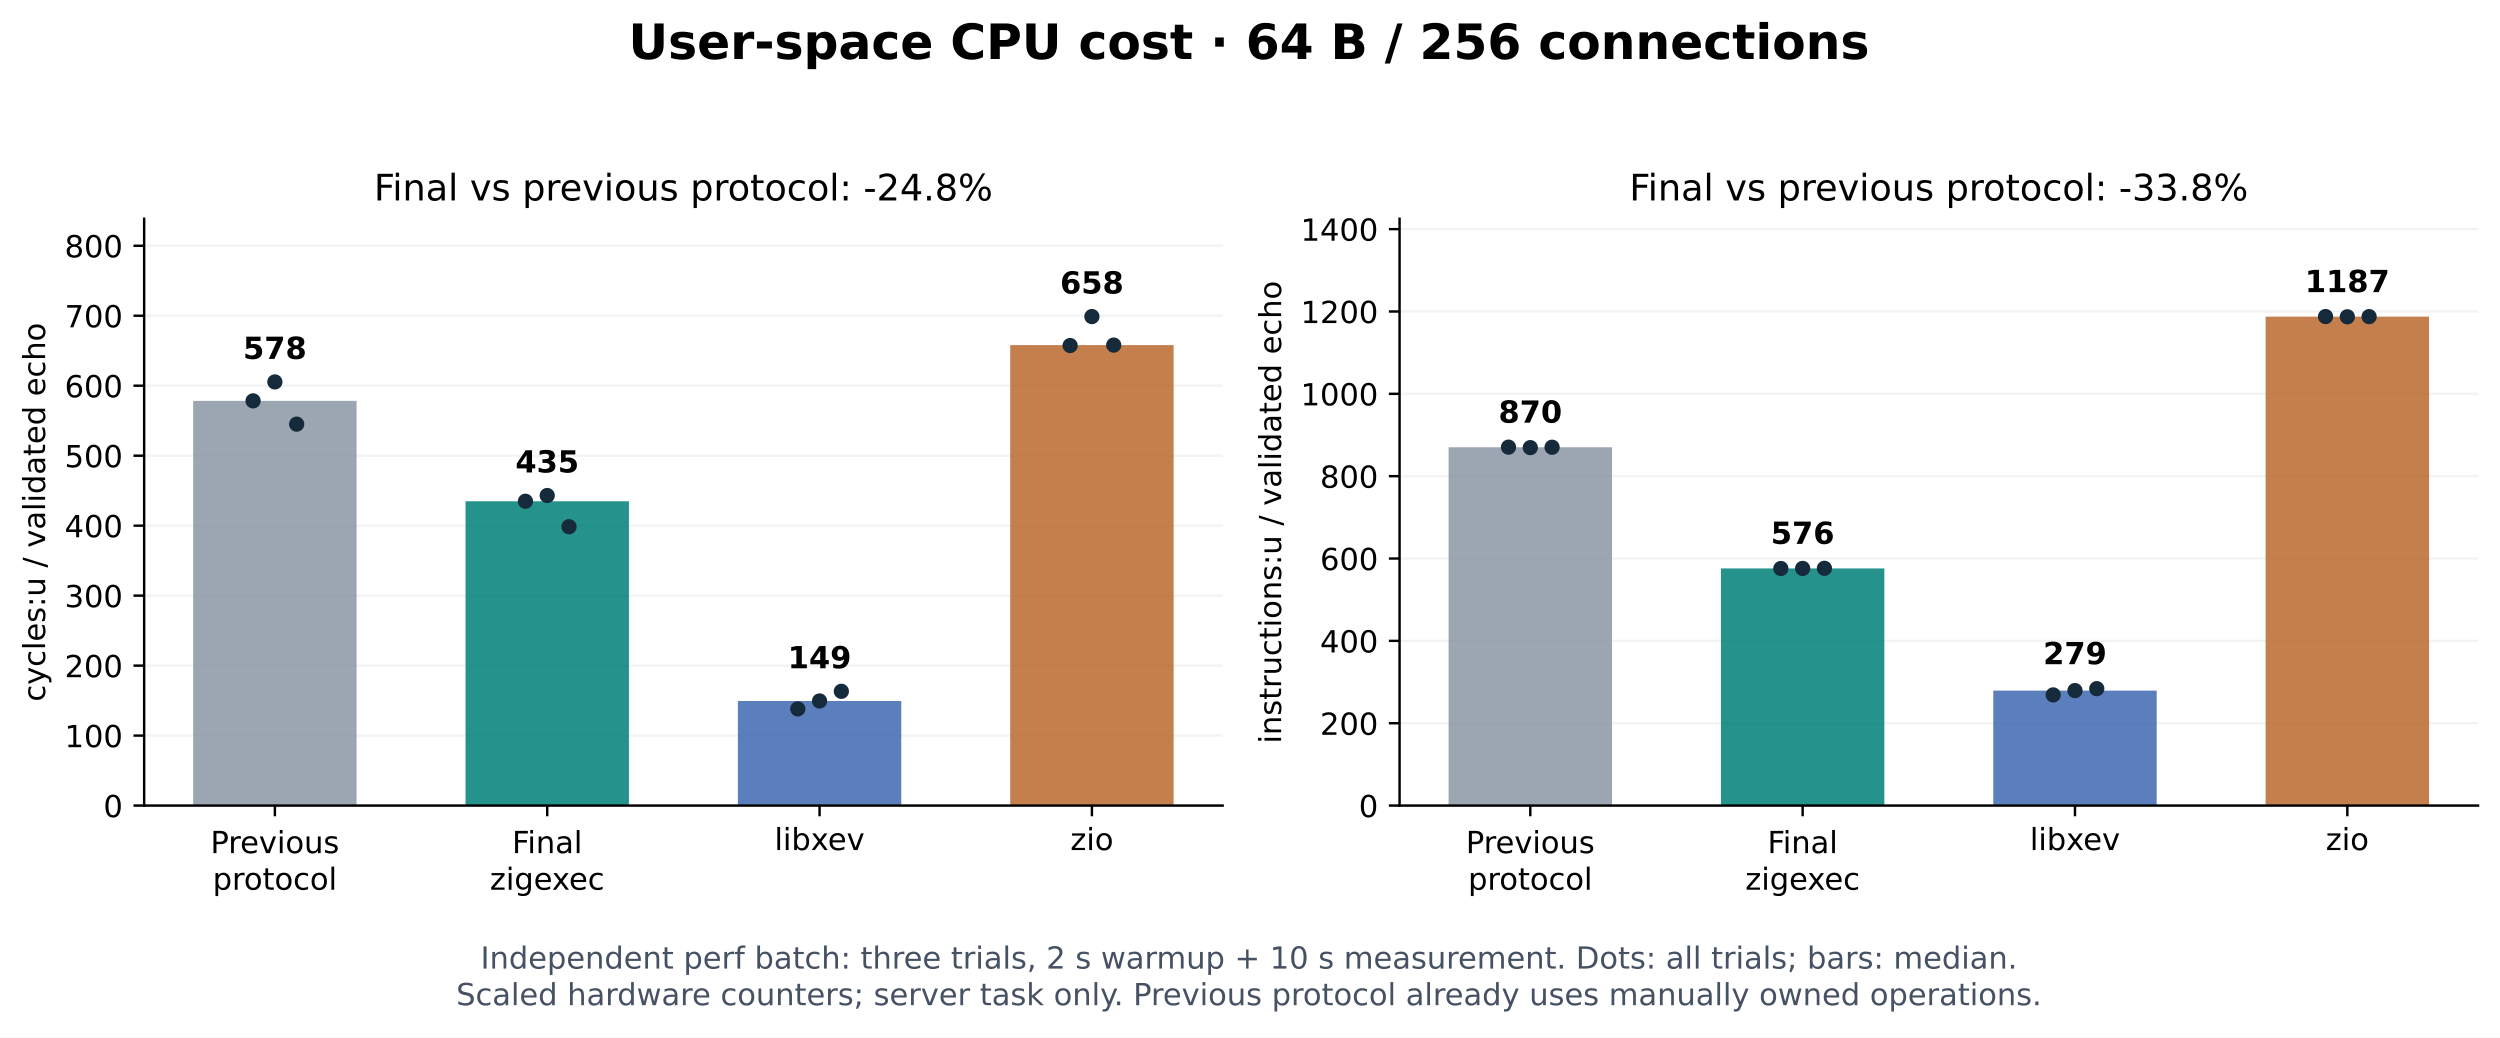
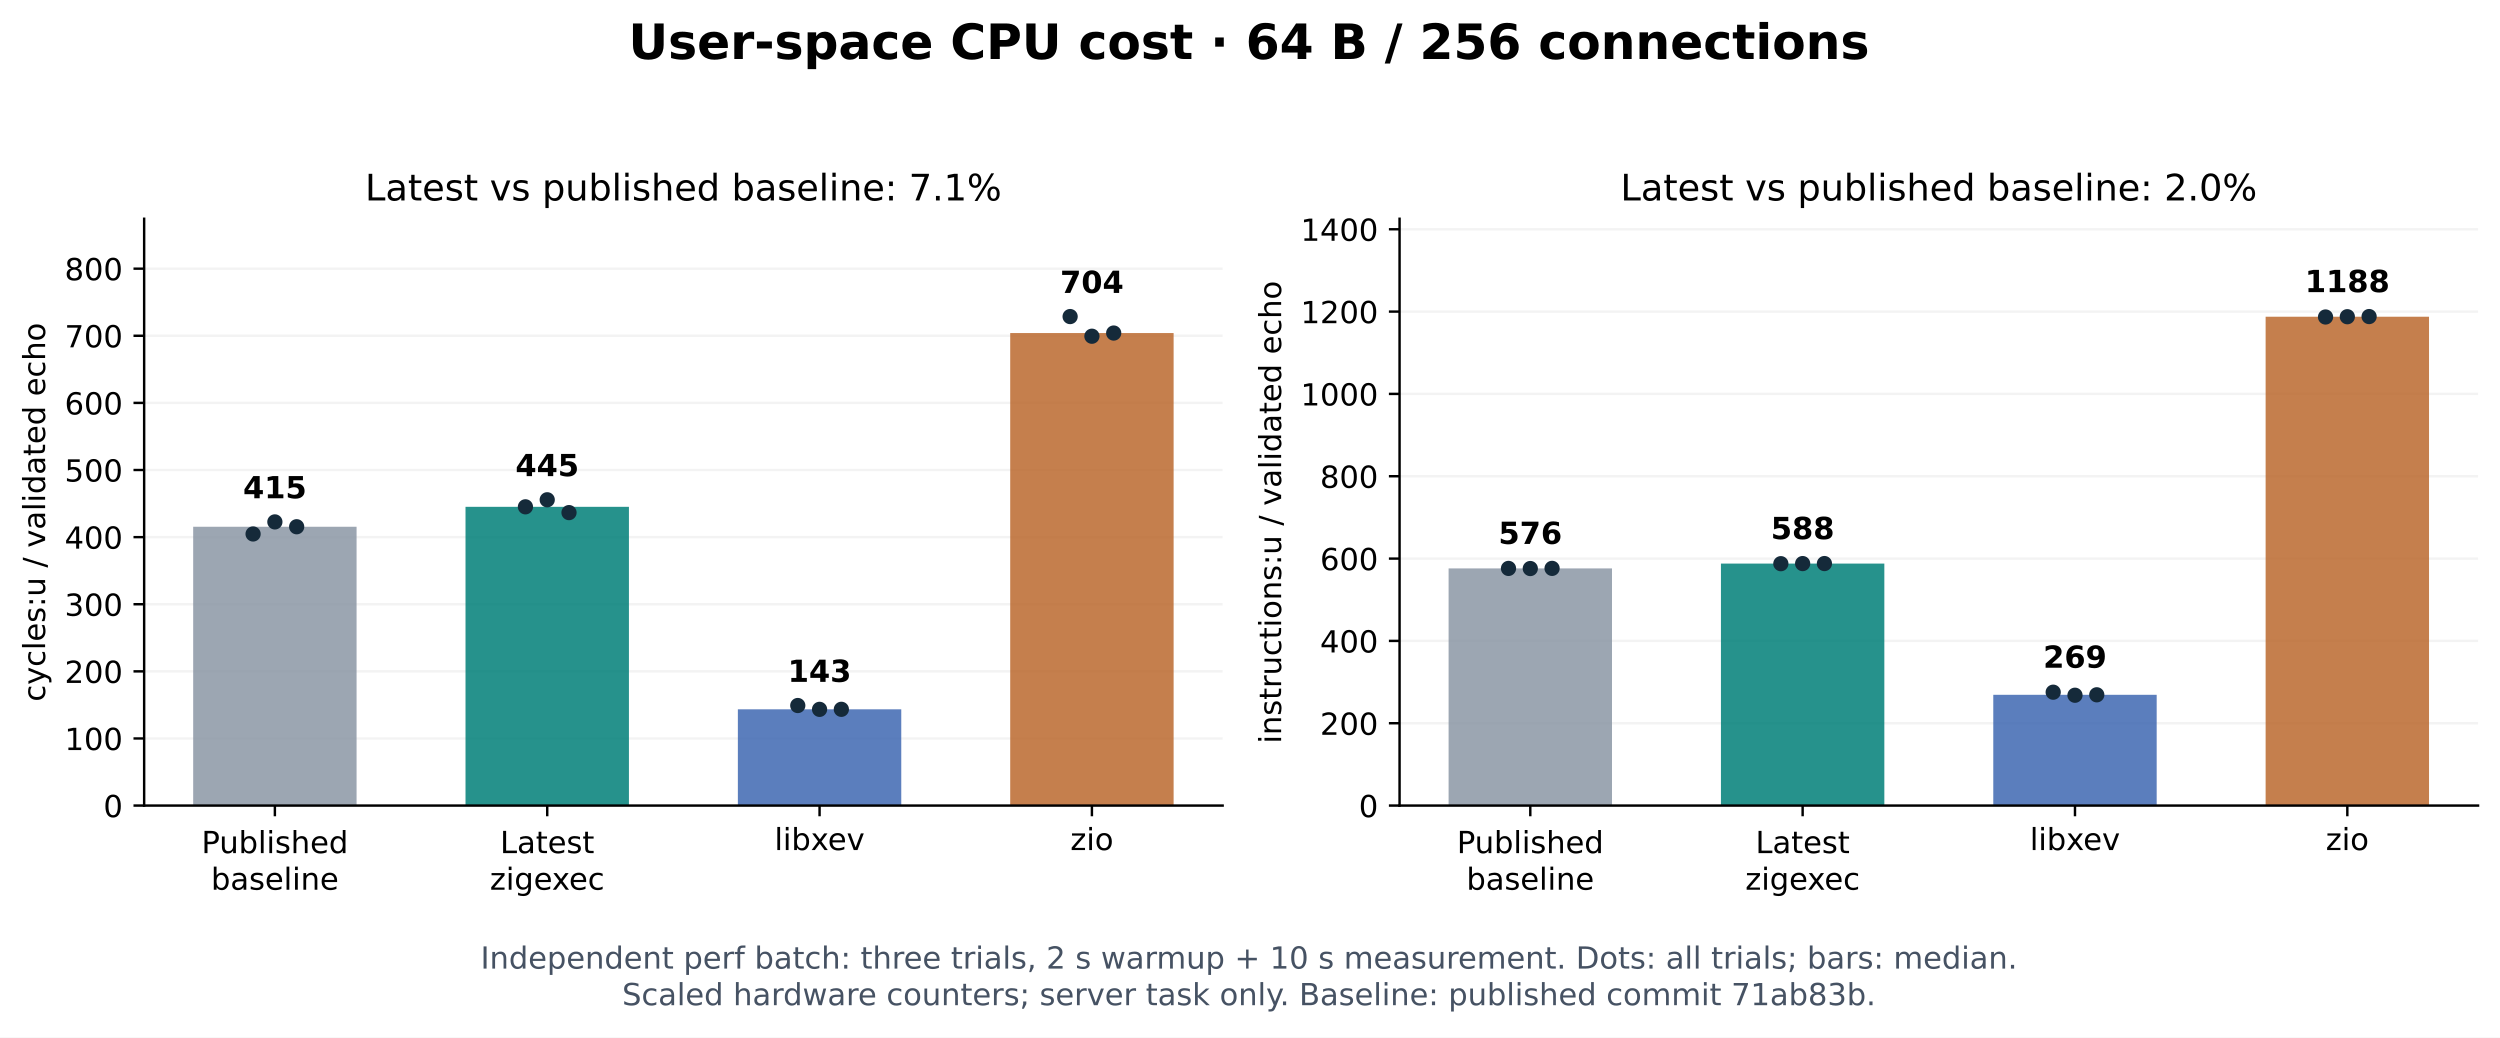
<svg xmlns="http://www.w3.org/2000/svg" xmlns:xlink="http://www.w3.org/1999/xlink" width="820.126pt" height="340.363pt" viewBox="0 0 820.126 340.363" version="1.1">
  <defs>
    <style type="text/css">*{stroke-linejoin: round; stroke-linecap: butt}</style>
  </defs>
  <g id="figure_1">
    <g id="patch_1">
-       <path d="M 0 340.363  L 820.126 340.363  L 820.126 0  L 0 0  z " style="fill: #ffffff" />
+       <path d="M 0 340.363 L 820.126 340.363 L 820.126 0 L 0 0 z " style="fill: #ffffff" />
    </g>
    <g id="axes_1">
      <g id="patch_2">
-         <path d="M 47.288 264.271  L 401.086 264.271  L 401.086 71.764  L 47.288 71.764  z " style="fill: #ffffff" />
+         <path d="M 47.288 264.271 L 401.086 264.271 L 401.086 71.764 L 47.288 71.764 z " style="fill: #ffffff" />
      </g>
      <g id="matplotlib.axis_1">
        <g id="xtick_1">
          <g id="line2d_1">
            <defs>
-               <path id="m3c216ffd84" d="M 0 0  L 0 3.5  " style="stroke: #000000; stroke-width: 0.8" />
+               <path id="m05d214e86a" d="M 0 0 L 0 3.5 " style="stroke: #000000; stroke-width: 0.8" />
            </defs>
            <g>
-               <use xlink:href="#m3c216ffd84" x="90.173" y="264.271" style="stroke: #000000; stroke-width: 0.8" />
+               <use xlink:href="#m05d214e86a" x="90.173" y="264.271" style="stroke: #000000; stroke-width: 0.8" />
            </g>
          </g>
          <g id="text_1">
-             <text style="font-size: 10px; font-family: 'DejaVu Sans'" transform="translate(69.04238 279.8708)">Previous</text>
-             <text style="font-size: 10px; font-family: 'DejaVu Sans'" transform="translate(69.77675 291.8736)">protocol</text>
+             <text style="font-size: 10px; font-family: 'DejaVu Sans'" transform="translate(66.10019 279.8708)">Published</text>
+             <text style="font-size: 10px; font-family: 'DejaVu Sans'" transform="translate(69.22988 291.8736)">baseline</text>
          </g>
        </g>
        <g id="xtick_2">
          <g id="line2d_2">
            <g>
-               <use xlink:href="#m3c216ffd84" x="179.516" y="264.271" style="stroke: #000000; stroke-width: 0.8" />
+               <use xlink:href="#m05d214e86a" x="179.516" y="264.271" style="stroke: #000000; stroke-width: 0.8" />
            </g>
          </g>
          <g id="text_2">
-             <text style="font-size: 10px; font-family: 'DejaVu Sans'" transform="translate(167.993 279.8708)">Final</text>
-             <text style="font-size: 10px; font-family: 'DejaVu Sans'" transform="translate(160.7079 291.8736)">zigexec</text>
+             <text style="font-size: 10px; font-family: 'DejaVu Sans'" transform="translate(164.0641 279.87)">Latest</text>
+             <text style="font-size: 10px; font-family: 'DejaVu Sans'" transform="translate(160.7079 291.8728)">zigexec</text>
          </g>
        </g>
        <g id="xtick_3">
          <g id="line2d_3">
            <g>
-               <use xlink:href="#m3c216ffd84" x="268.859" y="264.271" style="stroke: #000000; stroke-width: 0.8" />
+               <use xlink:href="#m05d214e86a" x="268.859" y="264.271" style="stroke: #000000; stroke-width: 0.8" />
            </g>
          </g>
          <g id="text_3">
            <text style="font-size: 10px; font-family: 'DejaVu Sans'; text-anchor: middle" x="268.859" y="278.87" transform="rotate(-0 268.8585 278.8698)">libxev</text>
          </g>
        </g>
        <g id="xtick_4">
          <g id="line2d_4">
            <g>
-               <use xlink:href="#m3c216ffd84" x="358.201" y="264.271" style="stroke: #000000; stroke-width: 0.8" />
+               <use xlink:href="#m05d214e86a" x="358.201" y="264.271" style="stroke: #000000; stroke-width: 0.8" />
            </g>
          </g>
          <g id="text_4">
            <text style="font-size: 10px; font-family: 'DejaVu Sans'; text-anchor: middle" x="358.201" y="278.87" transform="rotate(-0 358.2014 278.8698)">zio</text>
          </g>
        </g>
      </g>
      <g id="matplotlib.axis_2">
        <g id="ytick_1">
          <g id="line2d_5">
-             <path d="M 47.288 264.271  L 401.086 264.271  " clip-path="url(#pf7d020ceed)" style="fill: none; stroke: #b0b0b0; stroke-opacity: 0.16; stroke-width: 0.8; stroke-linecap: square" />
+             <path d="M 47.288 264.271 L 401.086 264.271 " clip-path="url(#p2ea8ecf0e2)" style="fill: none; stroke: #b0b0b0; stroke-opacity: 0.16; stroke-width: 0.8; stroke-linecap: square" />
          </g>
          <g id="line2d_6">
            <defs>
-               <path id="m8a3cbe6c23" d="M 0 0  L -3.5 0  " style="stroke: #000000; stroke-width: 0.8" />
+               <path id="m39a505ce15" d="M 0 0 L -3.5 0 " style="stroke: #000000; stroke-width: 0.8" />
            </defs>
            <g>
-               <use xlink:href="#m8a3cbe6c23" x="47.288" y="264.271" style="stroke: #000000; stroke-width: 0.8" />
+               <use xlink:href="#m39a505ce15" x="47.288" y="264.271" style="stroke: #000000; stroke-width: 0.8" />
            </g>
          </g>
          <g id="text_5">
            <text style="font-size: 10px; font-family: 'DejaVu Sans'; text-anchor: end" x="40.288" y="268.07" transform="rotate(-0 40.28828 268.0702)">0</text>
          </g>
        </g>
        <g id="ytick_2">
          <g id="line2d_7">
-             <path d="M 47.288 241.315  L 401.086 241.315  " clip-path="url(#pf7d020ceed)" style="fill: none; stroke: #b0b0b0; stroke-opacity: 0.16; stroke-width: 0.8; stroke-linecap: square" />
+             <path d="M 47.288 242.254 L 401.086 242.254 " clip-path="url(#p2ea8ecf0e2)" style="fill: none; stroke: #b0b0b0; stroke-opacity: 0.16; stroke-width: 0.8; stroke-linecap: square" />
          </g>
          <g id="line2d_8">
            <g>
-               <use xlink:href="#m8a3cbe6c23" x="47.288" y="241.315" style="stroke: #000000; stroke-width: 0.8" />
+               <use xlink:href="#m39a505ce15" x="47.288" y="242.254" style="stroke: #000000; stroke-width: 0.8" />
            </g>
          </g>
          <g id="text_6">
-             <text style="font-size: 10px; font-family: 'DejaVu Sans'; text-anchor: end" x="40.288" y="245.114" transform="rotate(-0 40.28828 245.1138)">100</text>
+             <text style="font-size: 10px; font-family: 'DejaVu Sans'; text-anchor: end" x="40.288" y="246.053" transform="rotate(-0 40.28828 246.0531)">100</text>
          </g>
        </g>
        <g id="ytick_3">
          <g id="line2d_9">
-             <path d="M 47.288 218.359  L 401.086 218.359  " clip-path="url(#pf7d020ceed)" style="fill: none; stroke: #b0b0b0; stroke-opacity: 0.16; stroke-width: 0.8; stroke-linecap: square" />
+             <path d="M 47.288 220.237 L 401.086 220.237 " clip-path="url(#p2ea8ecf0e2)" style="fill: none; stroke: #b0b0b0; stroke-opacity: 0.16; stroke-width: 0.8; stroke-linecap: square" />
          </g>
          <g id="line2d_10">
            <g>
-               <use xlink:href="#m8a3cbe6c23" x="47.288" y="218.359" style="stroke: #000000; stroke-width: 0.8" />
+               <use xlink:href="#m39a505ce15" x="47.288" y="220.237" style="stroke: #000000; stroke-width: 0.8" />
            </g>
          </g>
          <g id="text_7">
-             <text style="font-size: 10px; font-family: 'DejaVu Sans'; text-anchor: end" x="40.288" y="222.157" transform="rotate(-0 40.28828 222.1573)">200</text>
+             <text style="font-size: 10px; font-family: 'DejaVu Sans'; text-anchor: end" x="40.288" y="224.036" transform="rotate(-0 40.28828 224.0359)">200</text>
          </g>
        </g>
        <g id="ytick_4">
          <g id="line2d_11">
-             <path d="M 47.288 195.402  L 401.086 195.402  " clip-path="url(#pf7d020ceed)" style="fill: none; stroke: #b0b0b0; stroke-opacity: 0.16; stroke-width: 0.8; stroke-linecap: square" />
+             <path d="M 47.288 198.22 L 401.086 198.22 " clip-path="url(#p2ea8ecf0e2)" style="fill: none; stroke: #b0b0b0; stroke-opacity: 0.16; stroke-width: 0.8; stroke-linecap: square" />
          </g>
          <g id="line2d_12">
            <g>
-               <use xlink:href="#m8a3cbe6c23" x="47.288" y="195.402" style="stroke: #000000; stroke-width: 0.8" />
+               <use xlink:href="#m39a505ce15" x="47.288" y="198.22" style="stroke: #000000; stroke-width: 0.8" />
            </g>
          </g>
          <g id="text_8">
-             <text style="font-size: 10px; font-family: 'DejaVu Sans'; text-anchor: end" x="40.288" y="199.201" transform="rotate(-0 40.28828 199.2009)">300</text>
+             <text style="font-size: 10px; font-family: 'DejaVu Sans'; text-anchor: end" x="40.288" y="202.019" transform="rotate(-0 40.28828 202.0187)">300</text>
          </g>
        </g>
        <g id="ytick_5">
          <g id="line2d_13">
-             <path d="M 47.288 172.446  L 401.086 172.446  " clip-path="url(#pf7d020ceed)" style="fill: none; stroke: #b0b0b0; stroke-opacity: 0.16; stroke-width: 0.8; stroke-linecap: square" />
+             <path d="M 47.288 176.203 L 401.086 176.203 " clip-path="url(#p2ea8ecf0e2)" style="fill: none; stroke: #b0b0b0; stroke-opacity: 0.16; stroke-width: 0.8; stroke-linecap: square" />
          </g>
          <g id="line2d_14">
            <g>
-               <use xlink:href="#m8a3cbe6c23" x="47.288" y="172.446" style="stroke: #000000; stroke-width: 0.8" />
+               <use xlink:href="#m39a505ce15" x="47.288" y="176.203" style="stroke: #000000; stroke-width: 0.8" />
            </g>
          </g>
          <g id="text_9">
-             <text style="font-size: 10px; font-family: 'DejaVu Sans'; text-anchor: end" x="40.288" y="176.244" transform="rotate(-0 40.28828 176.2444)">400</text>
+             <text style="font-size: 10px; font-family: 'DejaVu Sans'; text-anchor: end" x="40.288" y="180.002" transform="rotate(-0 40.28828 180.0016)">400</text>
          </g>
        </g>
        <g id="ytick_6">
          <g id="line2d_15">
-             <path d="M 47.288 149.489  L 401.086 149.489  " clip-path="url(#pf7d020ceed)" style="fill: none; stroke: #b0b0b0; stroke-opacity: 0.16; stroke-width: 0.8; stroke-linecap: square" />
+             <path d="M 47.288 154.186 L 401.086 154.186 " clip-path="url(#p2ea8ecf0e2)" style="fill: none; stroke: #b0b0b0; stroke-opacity: 0.16; stroke-width: 0.8; stroke-linecap: square" />
          </g>
          <g id="line2d_16">
            <g>
-               <use xlink:href="#m8a3cbe6c23" x="47.288" y="149.489" style="stroke: #000000; stroke-width: 0.8" />
+               <use xlink:href="#m39a505ce15" x="47.288" y="154.186" style="stroke: #000000; stroke-width: 0.8" />
            </g>
          </g>
          <g id="text_10">
-             <text style="font-size: 10px; font-family: 'DejaVu Sans'; text-anchor: end" x="40.288" y="153.288" transform="rotate(-0 40.28828 153.288)">500</text>
+             <text style="font-size: 10px; font-family: 'DejaVu Sans'; text-anchor: end" x="40.288" y="157.984" transform="rotate(-0 40.28828 157.9844)">500</text>
          </g>
        </g>
        <g id="ytick_7">
          <g id="line2d_17">
-             <path d="M 47.288 126.533  L 401.086 126.533  " clip-path="url(#pf7d020ceed)" style="fill: none; stroke: #b0b0b0; stroke-opacity: 0.16; stroke-width: 0.8; stroke-linecap: square" />
+             <path d="M 47.288 132.168 L 401.086 132.168 " clip-path="url(#p2ea8ecf0e2)" style="fill: none; stroke: #b0b0b0; stroke-opacity: 0.16; stroke-width: 0.8; stroke-linecap: square" />
          </g>
          <g id="line2d_18">
            <g>
-               <use xlink:href="#m8a3cbe6c23" x="47.288" y="126.533" style="stroke: #000000; stroke-width: 0.8" />
+               <use xlink:href="#m39a505ce15" x="47.288" y="132.168" style="stroke: #000000; stroke-width: 0.8" />
            </g>
          </g>
          <g id="text_11">
-             <text style="font-size: 10px; font-family: 'DejaVu Sans'; text-anchor: end" x="40.288" y="130.332" transform="rotate(-0 40.28828 130.3315)">600</text>
+             <text style="font-size: 10px; font-family: 'DejaVu Sans'; text-anchor: end" x="40.288" y="135.967" transform="rotate(-0 40.28828 135.9672)">600</text>
          </g>
        </g>
        <g id="ytick_8">
          <g id="line2d_19">
-             <path d="M 47.288 103.576  L 401.086 103.576  " clip-path="url(#pf7d020ceed)" style="fill: none; stroke: #b0b0b0; stroke-opacity: 0.16; stroke-width: 0.8; stroke-linecap: square" />
+             <path d="M 47.288 110.151 L 401.086 110.151 " clip-path="url(#p2ea8ecf0e2)" style="fill: none; stroke: #b0b0b0; stroke-opacity: 0.16; stroke-width: 0.8; stroke-linecap: square" />
          </g>
          <g id="line2d_20">
            <g>
-               <use xlink:href="#m8a3cbe6c23" x="47.288" y="103.576" style="stroke: #000000; stroke-width: 0.8" />
+               <use xlink:href="#m39a505ce15" x="47.288" y="110.151" style="stroke: #000000; stroke-width: 0.8" />
            </g>
          </g>
          <g id="text_12">
-             <text style="font-size: 10px; font-family: 'DejaVu Sans'; text-anchor: end" x="40.288" y="107.375" transform="rotate(-0 40.28828 107.3751)">700</text>
+             <text style="font-size: 10px; font-family: 'DejaVu Sans'; text-anchor: end" x="40.288" y="113.95" transform="rotate(-0 40.28828 113.95)">700</text>
          </g>
        </g>
        <g id="ytick_9">
          <g id="line2d_21">
-             <path d="M 47.288 80.62  L 401.086 80.62  " clip-path="url(#pf7d020ceed)" style="fill: none; stroke: #b0b0b0; stroke-opacity: 0.16; stroke-width: 0.8; stroke-linecap: square" />
+             <path d="M 47.288 88.134 L 401.086 88.134 " clip-path="url(#p2ea8ecf0e2)" style="fill: none; stroke: #b0b0b0; stroke-opacity: 0.16; stroke-width: 0.8; stroke-linecap: square" />
          </g>
          <g id="line2d_22">
            <g>
-               <use xlink:href="#m8a3cbe6c23" x="47.288" y="80.62" style="stroke: #000000; stroke-width: 0.8" />
+               <use xlink:href="#m39a505ce15" x="47.288" y="88.134" style="stroke: #000000; stroke-width: 0.8" />
            </g>
          </g>
          <g id="text_13">
-             <text style="font-size: 10px; font-family: 'DejaVu Sans'; text-anchor: end" x="40.288" y="84.419" transform="rotate(-0 40.28828 84.41864)">800</text>
+             <text style="font-size: 10px; font-family: 'DejaVu Sans'; text-anchor: end" x="40.288" y="91.933" transform="rotate(-0 40.28828 91.93287)">800</text>
          </g>
        </g>
        <g id="text_14">
          <text style="font-size: 10px; font-family: 'DejaVu Sans'; text-anchor: middle" x="14.798" y="168.018" transform="rotate(-90 14.79844 168.0176)">cycles:u / validated echo</text>
        </g>
      </g>
      <g id="patch_3">
-         <path d="M 63.37 264.271  L 116.976 264.271  L 116.976 131.505  L 63.37 131.505  z " clip-path="url(#pf7d020ceed)" style="fill: #8b96a5; opacity: 0.85" />
+         <path d="M 63.37 264.271 L 116.976 264.271 L 116.976 172.801 L 63.37 172.801 z " clip-path="url(#p2ea8ecf0e2)" style="fill: #8b96a5; opacity: 0.85" />
      </g>
      <g id="patch_4">
-         <path d="M 152.713 264.271  L 206.319 264.271  L 206.319 164.44  L 152.713 164.44  z " clip-path="url(#pf7d020ceed)" style="fill: #007f78; opacity: 0.85" />
+         <path d="M 152.713 264.271 L 206.319 264.271 L 206.319 166.263 L 152.713 166.263 z " clip-path="url(#p2ea8ecf0e2)" style="fill: #007f78; opacity: 0.85" />
      </g>
      <g id="patch_5">
-         <path d="M 242.056 264.271  L 295.661 264.271  L 295.661 229.96  L 242.056 229.96  z " clip-path="url(#pf7d020ceed)" style="fill: #3e67b1; opacity: 0.85" />
+         <path d="M 242.056 264.271 L 295.661 264.271 L 295.661 232.692 L 242.056 232.692 z " clip-path="url(#p2ea8ecf0e2)" style="fill: #3e67b1; opacity: 0.85" />
      </g>
      <g id="patch_6">
-         <path d="M 331.399 264.271  L 385.004 264.271  L 385.004 113.206  L 331.399 113.206  z " clip-path="url(#pf7d020ceed)" style="fill: #bb692e; opacity: 0.85" />
+         <path d="M 331.399 264.271 L 385.004 264.271 L 385.004 109.256 L 331.399 109.256 z " clip-path="url(#p2ea8ecf0e2)" style="fill: #bb692e; opacity: 0.85" />
      </g>
      <g id="patch_7">
-         <path d="M 47.288 264.271  L 47.288 71.764  " style="fill: none; stroke: #000000; stroke-width: 0.8; stroke-linejoin: miter; stroke-linecap: square" />
+         <path d="M 47.288 264.271 L 47.288 71.764 " style="fill: none; stroke: #000000; stroke-width: 0.8; stroke-linejoin: miter; stroke-linecap: square" />
      </g>
      <g id="patch_8">
-         <path d="M 47.288 264.271  L 401.086 264.271  " style="fill: none; stroke: #000000; stroke-width: 0.8; stroke-linejoin: miter; stroke-linecap: square" />
+         <path d="M 47.288 264.271 L 401.086 264.271 " style="fill: none; stroke: #000000; stroke-width: 0.8; stroke-linejoin: miter; stroke-linecap: square" />
      </g>
      <g id="PathCollection_1">
        <defs>
-           <path id="m2f7ec11232" d="M 0 2  C 0.53 2 1.039 1.789 1.414 1.414  C 1.789 1.039 2 0.53 2 0  C 2 -0.53 1.789 -1.039 1.414 -1.414  C 1.039 -1.789 0.53 -2 0 -2  C -0.53 -2 -1.039 -1.789 -1.414 -1.414  C -1.789 -1.039 -2 -0.53 -2 0  C -2 0.53 -1.789 1.039 -1.414 1.414  C -1.039 1.789 -0.53 2 0 2  z " style="stroke: #152a3a" />
+           <path id="mbe03e343c0" d="M 0 2 C 0.53 2 1.039 1.789 1.414 1.414 C 1.789 1.039 2 0.53 2 0 C 2 -0.53 1.789 -1.039 1.414 -1.414 C 1.039 -1.789 0.53 -2 0 -2 C -0.53 -2 -1.039 -1.789 -1.414 -1.414 C -1.789 -1.039 -2 -0.53 -2 0 C -2 0.53 -1.789 1.039 -1.414 1.414 C -1.039 1.789 -0.53 2 0 2 z " style="stroke: #152a3a" />
        </defs>
-         <g clip-path="url(#pf7d020ceed)">
-           <use xlink:href="#m2f7ec11232" x="83.025" y="131.505" style="fill: #152a3a; stroke: #152a3a" />
-           <use xlink:href="#m2f7ec11232" x="90.173" y="125.297" style="fill: #152a3a; stroke: #152a3a" />
-           <use xlink:href="#m2f7ec11232" x="97.32" y="139.143" style="fill: #152a3a; stroke: #152a3a" />
+         <g clip-path="url(#p2ea8ecf0e2)">
+           <use xlink:href="#mbe03e343c0" x="83.025" y="175.169" style="fill: #152a3a; stroke: #152a3a" />
+           <use xlink:href="#mbe03e343c0" x="90.173" y="171.212" style="fill: #152a3a; stroke: #152a3a" />
+           <use xlink:href="#mbe03e343c0" x="97.32" y="172.801" style="fill: #152a3a; stroke: #152a3a" />
        </g>
      </g>
      <g id="text_15">
-         <text style="font-weight: 700; font-size: 10px; font-family: 'DejaVu Sans'; text-anchor: middle" x="90.173" y="117.744" transform="rotate(-0 90.17285 117.7442)">578</text>
+         <text style="font-weight: 700; font-size: 10px; font-family: 'DejaVu Sans'; text-anchor: middle" x="90.173" y="163.461" transform="rotate(-0 90.17285 163.4614)">415</text>
      </g>
      <g id="PathCollection_2">
-         <g clip-path="url(#pf7d020ceed)">
-           <use xlink:href="#m2f7ec11232" x="172.368" y="164.44" style="fill: #152a3a; stroke: #152a3a" />
-           <use xlink:href="#m2f7ec11232" x="179.516" y="162.551" style="fill: #152a3a; stroke: #152a3a" />
-           <use xlink:href="#m2f7ec11232" x="186.663" y="172.79" style="fill: #152a3a; stroke: #152a3a" />
+         <g clip-path="url(#p2ea8ecf0e2)">
+           <use xlink:href="#mbe03e343c0" x="172.368" y="166.263" style="fill: #152a3a; stroke: #152a3a" />
+           <use xlink:href="#mbe03e343c0" x="179.516" y="163.956" style="fill: #152a3a; stroke: #152a3a" />
+           <use xlink:href="#mbe03e343c0" x="186.663" y="168.16" style="fill: #152a3a; stroke: #152a3a" />
        </g>
      </g>
      <g id="text_16">
-         <text style="font-weight: 700; font-size: 10px; font-family: 'DejaVu Sans'; text-anchor: middle" x="179.516" y="154.998" transform="rotate(-0 179.5157 154.9975)">435</text>
+         <text style="font-weight: 700; font-size: 10px; font-family: 'DejaVu Sans'; text-anchor: middle" x="179.516" y="156.205" transform="rotate(-0 179.5157 156.2054)">445</text>
      </g>
      <g id="PathCollection_3">
-         <g clip-path="url(#pf7d020ceed)">
-           <use xlink:href="#m2f7ec11232" x="261.711" y="232.551" style="fill: #152a3a; stroke: #152a3a" />
-           <use xlink:href="#m2f7ec11232" x="268.859" y="229.96" style="fill: #152a3a; stroke: #152a3a" />
-           <use xlink:href="#m2f7ec11232" x="276.006" y="226.786" style="fill: #152a3a; stroke: #152a3a" />
+         <g clip-path="url(#p2ea8ecf0e2)">
+           <use xlink:href="#mbe03e343c0" x="261.711" y="231.446" style="fill: #152a3a; stroke: #152a3a" />
+           <use xlink:href="#mbe03e343c0" x="268.859" y="232.705" style="fill: #152a3a; stroke: #152a3a" />
+           <use xlink:href="#mbe03e343c0" x="276.006" y="232.692" style="fill: #152a3a; stroke: #152a3a" />
        </g>
      </g>
      <g id="text_17">
-         <text style="font-weight: 700; font-size: 10px; font-family: 'DejaVu Sans'; text-anchor: middle" x="268.859" y="219.233" transform="rotate(-0 268.8585 219.2327)">149</text>
+         <text style="font-weight: 700; font-size: 10px; font-family: 'DejaVu Sans'; text-anchor: middle" x="268.859" y="223.695" transform="rotate(-0 268.8585 223.6953)">143</text>
      </g>
      <g id="PathCollection_4">
-         <g clip-path="url(#pf7d020ceed)">
-           <use xlink:href="#m2f7ec11232" x="351.054" y="113.354" style="fill: #152a3a; stroke: #152a3a" />
-           <use xlink:href="#m2f7ec11232" x="358.201" y="103.848" style="fill: #152a3a; stroke: #152a3a" />
-           <use xlink:href="#m2f7ec11232" x="365.349" y="113.206" style="fill: #152a3a; stroke: #152a3a" />
+         <g clip-path="url(#p2ea8ecf0e2)">
+           <use xlink:href="#mbe03e343c0" x="351.054" y="103.848" style="fill: #152a3a; stroke: #152a3a" />
+           <use xlink:href="#mbe03e343c0" x="358.201" y="110.299" style="fill: #152a3a; stroke: #152a3a" />
+           <use xlink:href="#mbe03e343c0" x="365.349" y="109.256" style="fill: #152a3a; stroke: #152a3a" />
        </g>
      </g>
      <g id="text_18">
-         <text style="font-weight: 700; font-size: 10px; font-family: 'DejaVu Sans'; text-anchor: middle" x="358.201" y="96.295" transform="rotate(-0 358.2014 96.29509)">658</text>
+         <text style="font-weight: 700; font-size: 10px; font-family: 'DejaVu Sans'; text-anchor: middle" x="358.201" y="96.098" transform="rotate(-0 358.2014 96.09758)">704</text>
      </g>
      <g id="text_19">
-         <text style="font-size: 12px; font-family: 'DejaVu Sans'; text-anchor: middle" x="224.187" y="65.764" transform="rotate(-0 224.1871 65.76375)">Final vs previous protocol: -24.8%</text>
+         <text style="font-size: 12px; font-family: 'DejaVu Sans'; text-anchor: middle" x="224.187" y="65.764" transform="rotate(-0 224.1871 65.76375)">Latest vs published baseline: 7.1%</text>
      </g>
    </g>
    <g id="axes_2">
      <g id="patch_9">
-         <path d="M 459.128 264.271  L 812.926 264.271  L 812.926 71.764  L 459.128 71.764  z " style="fill: #ffffff" />
+         <path d="M 459.128 264.271 L 812.926 264.271 L 812.926 71.764 L 459.128 71.764 z " style="fill: #ffffff" />
      </g>
      <g id="matplotlib.axis_3">
        <g id="xtick_5">
          <g id="line2d_23">
            <g>
-               <use xlink:href="#m3c216ffd84" x="502.013" y="264.271" style="stroke: #000000; stroke-width: 0.8" />
+               <use xlink:href="#m05d214e86a" x="502.013" y="264.271" style="stroke: #000000; stroke-width: 0.8" />
            </g>
          </g>
          <g id="text_20">
-             <text style="font-size: 10px; font-family: 'DejaVu Sans'" transform="translate(480.8824 279.8708)">Previous</text>
-             <text style="font-size: 10px; font-family: 'DejaVu Sans'" transform="translate(481.6168 291.8736)">protocol</text>
+             <text style="font-size: 10px; font-family: 'DejaVu Sans'" transform="translate(477.9402 279.8708)">Published</text>
+             <text style="font-size: 10px; font-family: 'DejaVu Sans'" transform="translate(481.0699 291.8736)">baseline</text>
          </g>
        </g>
        <g id="xtick_6">
          <g id="line2d_24">
            <g>
-               <use xlink:href="#m3c216ffd84" x="591.356" y="264.271" style="stroke: #000000; stroke-width: 0.8" />
+               <use xlink:href="#m05d214e86a" x="591.356" y="264.271" style="stroke: #000000; stroke-width: 0.8" />
            </g>
          </g>
          <g id="text_21">
-             <text style="font-size: 10px; font-family: 'DejaVu Sans'" transform="translate(579.833 279.8708)">Final</text>
-             <text style="font-size: 10px; font-family: 'DejaVu Sans'" transform="translate(572.5479 291.8736)">zigexec</text>
+             <text style="font-size: 10px; font-family: 'DejaVu Sans'" transform="translate(575.9041 279.87)">Latest</text>
+             <text style="font-size: 10px; font-family: 'DejaVu Sans'" transform="translate(572.5479 291.8728)">zigexec</text>
          </g>
        </g>
        <g id="xtick_7">
          <g id="line2d_25">
            <g>
-               <use xlink:href="#m3c216ffd84" x="680.699" y="264.271" style="stroke: #000000; stroke-width: 0.8" />
+               <use xlink:href="#m05d214e86a" x="680.699" y="264.271" style="stroke: #000000; stroke-width: 0.8" />
            </g>
          </g>
          <g id="text_22">
            <text style="font-size: 10px; font-family: 'DejaVu Sans'; text-anchor: middle" x="680.699" y="278.87" transform="rotate(-0 680.6985 278.8698)">libxev</text>
          </g>
        </g>
        <g id="xtick_8">
          <g id="line2d_26">
            <g>
-               <use xlink:href="#m3c216ffd84" x="770.041" y="264.271" style="stroke: #000000; stroke-width: 0.8" />
+               <use xlink:href="#m05d214e86a" x="770.041" y="264.271" style="stroke: #000000; stroke-width: 0.8" />
            </g>
          </g>
          <g id="text_23">
            <text style="font-size: 10px; font-family: 'DejaVu Sans'; text-anchor: middle" x="770.041" y="278.87" transform="rotate(-0 770.0414 278.8698)">zio</text>
          </g>
        </g>
      </g>
      <g id="matplotlib.axis_4">
        <g id="ytick_10">
          <g id="line2d_27">
-             <path d="M 459.128 264.271  L 812.926 264.271  " clip-path="url(#p2bc95d460a)" style="fill: none; stroke: #b0b0b0; stroke-opacity: 0.16; stroke-width: 0.8; stroke-linecap: square" />
+             <path d="M 459.128 264.271 L 812.926 264.271 " clip-path="url(#pb68e7345a6)" style="fill: none; stroke: #b0b0b0; stroke-opacity: 0.16; stroke-width: 0.8; stroke-linecap: square" />
          </g>
          <g id="line2d_28">
            <g>
-               <use xlink:href="#m8a3cbe6c23" x="459.128" y="264.271" style="stroke: #000000; stroke-width: 0.8" />
+               <use xlink:href="#m39a505ce15" x="459.128" y="264.271" style="stroke: #000000; stroke-width: 0.8" />
            </g>
          </g>
          <g id="text_24">
            <text style="font-size: 10px; font-family: 'DejaVu Sans'; text-anchor: end" x="452.128" y="268.07" transform="rotate(-0 452.1283 268.0702)">0</text>
          </g>
        </g>
        <g id="ytick_11">
          <g id="line2d_29">
-             <path d="M 459.128 237.256  L 812.926 237.256  " clip-path="url(#p2bc95d460a)" style="fill: none; stroke: #b0b0b0; stroke-opacity: 0.16; stroke-width: 0.8; stroke-linecap: square" />
+             <path d="M 459.128 237.262 L 812.926 237.262 " clip-path="url(#pb68e7345a6)" style="fill: none; stroke: #b0b0b0; stroke-opacity: 0.16; stroke-width: 0.8; stroke-linecap: square" />
          </g>
          <g id="line2d_30">
            <g>
-               <use xlink:href="#m8a3cbe6c23" x="459.128" y="237.256" style="stroke: #000000; stroke-width: 0.8" />
+               <use xlink:href="#m39a505ce15" x="459.128" y="237.262" style="stroke: #000000; stroke-width: 0.8" />
            </g>
          </g>
          <g id="text_25">
-             <text style="font-size: 10px; font-family: 'DejaVu Sans'; text-anchor: end" x="452.128" y="241.055" transform="rotate(-0 452.1283 241.0553)">200</text>
+             <text style="font-size: 10px; font-family: 'DejaVu Sans'; text-anchor: end" x="452.128" y="241.061" transform="rotate(-0 452.1283 241.061)">200</text>
          </g>
        </g>
        <g id="ytick_12">
          <g id="line2d_31">
-             <path d="M 459.128 210.241  L 812.926 210.241  " clip-path="url(#p2bc95d460a)" style="fill: none; stroke: #b0b0b0; stroke-opacity: 0.16; stroke-width: 0.8; stroke-linecap: square" />
+             <path d="M 459.128 210.253 L 812.926 210.253 " clip-path="url(#pb68e7345a6)" style="fill: none; stroke: #b0b0b0; stroke-opacity: 0.16; stroke-width: 0.8; stroke-linecap: square" />
          </g>
          <g id="line2d_32">
            <g>
-               <use xlink:href="#m8a3cbe6c23" x="459.128" y="210.241" style="stroke: #000000; stroke-width: 0.8" />
+               <use xlink:href="#m39a505ce15" x="459.128" y="210.253" style="stroke: #000000; stroke-width: 0.8" />
            </g>
          </g>
          <g id="text_26">
-             <text style="font-size: 10px; font-family: 'DejaVu Sans'; text-anchor: end" x="452.128" y="214.04" transform="rotate(-0 452.1283 214.0403)">400</text>
+             <text style="font-size: 10px; font-family: 'DejaVu Sans'; text-anchor: end" x="452.128" y="214.052" transform="rotate(-0 452.1283 214.0517)">400</text>
          </g>
        </g>
        <g id="ytick_13">
          <g id="line2d_33">
-             <path d="M 459.128 183.227  L 812.926 183.227  " clip-path="url(#p2bc95d460a)" style="fill: none; stroke: #b0b0b0; stroke-opacity: 0.16; stroke-width: 0.8; stroke-linecap: square" />
+             <path d="M 459.128 183.244 L 812.926 183.244 " clip-path="url(#pb68e7345a6)" style="fill: none; stroke: #b0b0b0; stroke-opacity: 0.16; stroke-width: 0.8; stroke-linecap: square" />
          </g>
          <g id="line2d_34">
            <g>
-               <use xlink:href="#m8a3cbe6c23" x="459.128" y="183.227" style="stroke: #000000; stroke-width: 0.8" />
+               <use xlink:href="#m39a505ce15" x="459.128" y="183.244" style="stroke: #000000; stroke-width: 0.8" />
            </g>
          </g>
          <g id="text_27">
-             <text style="font-size: 10px; font-family: 'DejaVu Sans'; text-anchor: end" x="452.128" y="187.025" transform="rotate(-0 452.1283 187.0254)">600</text>
+             <text style="font-size: 10px; font-family: 'DejaVu Sans'; text-anchor: end" x="452.128" y="187.042" transform="rotate(-0 452.1283 187.0425)">600</text>
          </g>
        </g>
        <g id="ytick_14">
          <g id="line2d_35">
-             <path d="M 459.128 156.212  L 812.926 156.212  " clip-path="url(#p2bc95d460a)" style="fill: none; stroke: #b0b0b0; stroke-opacity: 0.16; stroke-width: 0.8; stroke-linecap: square" />
+             <path d="M 459.128 156.234 L 812.926 156.234 " clip-path="url(#pb68e7345a6)" style="fill: none; stroke: #b0b0b0; stroke-opacity: 0.16; stroke-width: 0.8; stroke-linecap: square" />
          </g>
          <g id="line2d_36">
            <g>
-               <use xlink:href="#m8a3cbe6c23" x="459.128" y="156.212" style="stroke: #000000; stroke-width: 0.8" />
+               <use xlink:href="#m39a505ce15" x="459.128" y="156.234" style="stroke: #000000; stroke-width: 0.8" />
            </g>
          </g>
          <g id="text_28">
-             <text style="font-size: 10px; font-family: 'DejaVu Sans'; text-anchor: end" x="452.128" y="160.01" transform="rotate(-0 452.1283 160.0104)">800</text>
+             <text style="font-size: 10px; font-family: 'DejaVu Sans'; text-anchor: end" x="452.128" y="160.033" transform="rotate(-0 452.1283 160.0332)">800</text>
          </g>
        </g>
        <g id="ytick_15">
          <g id="line2d_37">
-             <path d="M 459.128 129.197  L 812.926 129.197  " clip-path="url(#p2bc95d460a)" style="fill: none; stroke: #b0b0b0; stroke-opacity: 0.16; stroke-width: 0.8; stroke-linecap: square" />
+             <path d="M 459.128 129.225 L 812.926 129.225 " clip-path="url(#pb68e7345a6)" style="fill: none; stroke: #b0b0b0; stroke-opacity: 0.16; stroke-width: 0.8; stroke-linecap: square" />
          </g>
          <g id="line2d_38">
            <g>
-               <use xlink:href="#m8a3cbe6c23" x="459.128" y="129.197" style="stroke: #000000; stroke-width: 0.8" />
+               <use xlink:href="#m39a505ce15" x="459.128" y="129.225" style="stroke: #000000; stroke-width: 0.8" />
            </g>
          </g>
          <g id="text_29">
-             <text style="font-size: 10px; font-family: 'DejaVu Sans'; text-anchor: end" x="452.128" y="132.995" transform="rotate(-0 452.1283 132.9954)">1000</text>
+             <text style="font-size: 10px; font-family: 'DejaVu Sans'; text-anchor: end" x="452.128" y="133.024" transform="rotate(-0 452.1283 133.0239)">1000</text>
          </g>
        </g>
        <g id="ytick_16">
          <g id="line2d_39">
-             <path d="M 459.128 102.182  L 812.926 102.182  " clip-path="url(#p2bc95d460a)" style="fill: none; stroke: #b0b0b0; stroke-opacity: 0.16; stroke-width: 0.8; stroke-linecap: square" />
+             <path d="M 459.128 102.216 L 812.926 102.216 " clip-path="url(#pb68e7345a6)" style="fill: none; stroke: #b0b0b0; stroke-opacity: 0.16; stroke-width: 0.8; stroke-linecap: square" />
          </g>
          <g id="line2d_40">
            <g>
-               <use xlink:href="#m8a3cbe6c23" x="459.128" y="102.182" style="stroke: #000000; stroke-width: 0.8" />
+               <use xlink:href="#m39a505ce15" x="459.128" y="102.216" style="stroke: #000000; stroke-width: 0.8" />
            </g>
          </g>
          <g id="text_30">
-             <text style="font-size: 10px; font-family: 'DejaVu Sans'; text-anchor: end" x="452.128" y="105.98" transform="rotate(-0 452.1283 105.9805)">1200</text>
+             <text style="font-size: 10px; font-family: 'DejaVu Sans'; text-anchor: end" x="452.128" y="106.015" transform="rotate(-0 452.1283 106.0147)">1200</text>
          </g>
        </g>
        <g id="ytick_17">
          <g id="line2d_41">
-             <path d="M 459.128 75.167  L 812.926 75.167  " clip-path="url(#p2bc95d460a)" style="fill: none; stroke: #b0b0b0; stroke-opacity: 0.16; stroke-width: 0.8; stroke-linecap: square" />
+             <path d="M 459.128 75.207 L 812.926 75.207 " clip-path="url(#pb68e7345a6)" style="fill: none; stroke: #b0b0b0; stroke-opacity: 0.16; stroke-width: 0.8; stroke-linecap: square" />
          </g>
          <g id="line2d_42">
            <g>
-               <use xlink:href="#m8a3cbe6c23" x="459.128" y="75.167" style="stroke: #000000; stroke-width: 0.8" />
+               <use xlink:href="#m39a505ce15" x="459.128" y="75.207" style="stroke: #000000; stroke-width: 0.8" />
            </g>
          </g>
          <g id="text_31">
-             <text style="font-size: 10px; font-family: 'DejaVu Sans'; text-anchor: end" x="452.128" y="78.966" transform="rotate(-0 452.1283 78.96551)">1400</text>
+             <text style="font-size: 10px; font-family: 'DejaVu Sans'; text-anchor: end" x="452.128" y="79.005" transform="rotate(-0 452.1283 79.00543)">1400</text>
          </g>
        </g>
        <g id="text_32">
          <text style="font-size: 10px; font-family: 'DejaVu Sans'; text-anchor: middle" x="420.276" y="168.018" transform="rotate(-90 420.2759 168.0176)">instructions:u / validated echo</text>
        </g>
      </g>
      <g id="patch_10">
-         <path d="M 475.21 264.271  L 528.816 264.271  L 528.816 146.72  L 475.21 146.72  z " clip-path="url(#p2bc95d460a)" style="fill: #8b96a5; opacity: 0.85" />
+         <path d="M 475.21 264.271 L 528.816 264.271 L 528.816 186.469 L 475.21 186.469 z " clip-path="url(#pb68e7345a6)" style="fill: #8b96a5; opacity: 0.85" />
      </g>
      <g id="patch_11">
-         <path d="M 564.553 264.271  L 618.159 264.271  L 618.159 186.474  L 564.553 186.474  z " clip-path="url(#p2bc95d460a)" style="fill: #007f78; opacity: 0.85" />
+         <path d="M 564.553 264.271 L 618.159 264.271 L 618.159 184.883 L 564.553 184.883 z " clip-path="url(#pb68e7345a6)" style="fill: #007f78; opacity: 0.85" />
      </g>
      <g id="patch_12">
-         <path d="M 653.896 264.271  L 707.501 264.271  L 707.501 226.553  L 653.896 226.553  z " clip-path="url(#p2bc95d460a)" style="fill: #3e67b1; opacity: 0.85" />
+         <path d="M 653.896 264.271 L 707.501 264.271 L 707.501 227.93 L 653.896 227.93 z " clip-path="url(#pb68e7345a6)" style="fill: #3e67b1; opacity: 0.85" />
      </g>
      <g id="patch_13">
-         <path d="M 743.239 264.271  L 796.844 264.271  L 796.844 103.871  L 743.239 103.871  z " clip-path="url(#p2bc95d460a)" style="fill: #bb692e; opacity: 0.85" />
+         <path d="M 743.239 264.271 L 796.844 264.271 L 796.844 103.9 L 743.239 103.9 z " clip-path="url(#pb68e7345a6)" style="fill: #bb692e; opacity: 0.85" />
      </g>
      <g id="patch_14">
-         <path d="M 459.128 264.271  L 459.128 71.764  " style="fill: none; stroke: #000000; stroke-width: 0.8; stroke-linejoin: miter; stroke-linecap: square" />
+         <path d="M 459.128 264.271 L 459.128 71.764 " style="fill: none; stroke: #000000; stroke-width: 0.8; stroke-linejoin: miter; stroke-linecap: square" />
      </g>
      <g id="patch_15">
-         <path d="M 459.128 264.271  L 812.926 264.271  " style="fill: none; stroke: #000000; stroke-width: 0.8; stroke-linejoin: miter; stroke-linecap: square" />
+         <path d="M 459.128 264.271 L 812.926 264.271 " style="fill: none; stroke: #000000; stroke-width: 0.8; stroke-linejoin: miter; stroke-linecap: square" />
      </g>
      <g id="PathCollection_5">
-         <g clip-path="url(#p2bc95d460a)">
-           <use xlink:href="#m2f7ec11232" x="494.865" y="146.685" style="fill: #152a3a; stroke: #152a3a" />
-           <use xlink:href="#m2f7ec11232" x="502.013" y="146.846" style="fill: #152a3a; stroke: #152a3a" />
-           <use xlink:href="#m2f7ec11232" x="509.16" y="146.72" style="fill: #152a3a; stroke: #152a3a" />
+         <g clip-path="url(#pb68e7345a6)">
+           <use xlink:href="#mbe03e343c0" x="494.865" y="186.469" style="fill: #152a3a; stroke: #152a3a" />
+           <use xlink:href="#mbe03e343c0" x="502.013" y="186.509" style="fill: #152a3a; stroke: #152a3a" />
+           <use xlink:href="#mbe03e343c0" x="509.16" y="186.455" style="fill: #152a3a; stroke: #152a3a" />
        </g>
      </g>
      <g id="text_33">
-         <text style="font-weight: 700; font-size: 10px; font-family: 'DejaVu Sans'; text-anchor: middle" x="502.013" y="138.665" transform="rotate(-0 502.0128 138.6653)">870</text>
+         <text style="font-weight: 700; font-size: 10px; font-family: 'DejaVu Sans'; text-anchor: middle" x="502.013" y="178.437" transform="rotate(-0 502.0128 178.4369)">576</text>
      </g>
      <g id="PathCollection_6">
-         <g clip-path="url(#p2bc95d460a)">
-           <use xlink:href="#m2f7ec11232" x="584.208" y="186.497" style="fill: #152a3a; stroke: #152a3a" />
-           <use xlink:href="#m2f7ec11232" x="591.356" y="186.474" style="fill: #152a3a; stroke: #152a3a" />
-           <use xlink:href="#m2f7ec11232" x="598.503" y="186.435" style="fill: #152a3a; stroke: #152a3a" />
+         <g clip-path="url(#pb68e7345a6)">
+           <use xlink:href="#mbe03e343c0" x="584.208" y="184.917" style="fill: #152a3a; stroke: #152a3a" />
+           <use xlink:href="#mbe03e343c0" x="591.356" y="184.883" style="fill: #152a3a; stroke: #152a3a" />
+           <use xlink:href="#mbe03e343c0" x="598.503" y="184.876" style="fill: #152a3a; stroke: #152a3a" />
        </g>
      </g>
      <g id="text_34">
-         <text style="font-weight: 700; font-size: 10px; font-family: 'DejaVu Sans'; text-anchor: middle" x="591.356" y="178.415" transform="rotate(-0 591.3557 178.4154)">576</text>
+         <text style="font-weight: 700; font-size: 10px; font-family: 'DejaVu Sans'; text-anchor: middle" x="591.356" y="176.858" transform="rotate(-0 591.3557 176.8575)">588</text>
      </g>
      <g id="PathCollection_7">
-         <g clip-path="url(#p2bc95d460a)">
-           <use xlink:href="#m2f7ec11232" x="673.551" y="227.967" style="fill: #152a3a; stroke: #152a3a" />
-           <use xlink:href="#m2f7ec11232" x="680.699" y="226.553" style="fill: #152a3a; stroke: #152a3a" />
-           <use xlink:href="#m2f7ec11232" x="687.846" y="225.915" style="fill: #152a3a; stroke: #152a3a" />
+         <g clip-path="url(#pb68e7345a6)">
+           <use xlink:href="#mbe03e343c0" x="673.551" y="227.077" style="fill: #152a3a; stroke: #152a3a" />
+           <use xlink:href="#mbe03e343c0" x="680.699" y="228.073" style="fill: #152a3a; stroke: #152a3a" />
+           <use xlink:href="#mbe03e343c0" x="687.846" y="227.93" style="fill: #152a3a; stroke: #152a3a" />
        </g>
      </g>
      <g id="text_35">
-         <text style="font-weight: 700; font-size: 10px; font-family: 'DejaVu Sans'; text-anchor: middle" x="680.699" y="217.895" transform="rotate(-0 680.6985 217.8948)">279</text>
+         <text style="font-weight: 700; font-size: 10px; font-family: 'DejaVu Sans'; text-anchor: middle" x="680.699" y="219.059" transform="rotate(-0 680.6985 219.0586)">269</text>
      </g>
      <g id="PathCollection_8">
-         <g clip-path="url(#p2bc95d460a)">
-           <use xlink:href="#m2f7ec11232" x="762.894" y="103.848" style="fill: #152a3a; stroke: #152a3a" />
-           <use xlink:href="#m2f7ec11232" x="770.041" y="103.927" style="fill: #152a3a; stroke: #152a3a" />
-           <use xlink:href="#m2f7ec11232" x="777.189" y="103.871" style="fill: #152a3a; stroke: #152a3a" />
+         <g clip-path="url(#pb68e7345a6)">
+           <use xlink:href="#mbe03e343c0" x="762.894" y="103.99" style="fill: #152a3a; stroke: #152a3a" />
+           <use xlink:href="#mbe03e343c0" x="770.041" y="103.9" style="fill: #152a3a; stroke: #152a3a" />
+           <use xlink:href="#mbe03e343c0" x="777.189" y="103.848" style="fill: #152a3a; stroke: #152a3a" />
        </g>
      </g>
      <g id="text_36">
-         <text style="font-weight: 700; font-size: 10px; font-family: 'DejaVu Sans'; text-anchor: middle" x="770.041" y="95.828" transform="rotate(-0 770.0414 95.82832)">1187</text>
+         <text style="font-weight: 700; font-size: 10px; font-family: 'DejaVu Sans'; text-anchor: middle" x="770.041" y="95.83" transform="rotate(-0 770.0414 95.82978)">1188</text>
      </g>
      <g id="text_37">
-         <text style="font-size: 12px; font-family: 'DejaVu Sans'; text-anchor: middle" x="636.027" y="65.764" transform="rotate(-0 636.0271 65.76375)">Final vs previous protocol: -33.8%</text>
+         <text style="font-size: 12px; font-family: 'DejaVu Sans'; text-anchor: middle" x="636.027" y="65.764" transform="rotate(-0 636.0271 65.76375)">Latest vs published baseline: 2.0%</text>
      </g>
    </g>
    <g id="text_38">
      <text style="font-weight: 700; font-size: 16px; font-family: 'DejaVu Sans'; text-anchor: middle" x="409.726" y="19.358" transform="rotate(-0 409.7259 19.3575)">User-space CPU cost · 64 B / 256 connections</text>
    </g>
    <g id="text_39">
      <text style="font-size: 10px; font-family: 'DejaVu Sans'; fill: #465263" transform="translate(157.6502 317.7573)">Independent perf batch: three trials, 2 s warmup + 10 s measurement. Dots: all trials; bars: median.</text>
-       <text style="font-size: 10px; font-family: 'DejaVu Sans'; fill: #465263" transform="translate(149.6509 329.76)">Scaled hardware counters; server task only. Previous protocol already uses manually owned operations.</text>
+       <text style="font-size: 10px; font-family: 'DejaVu Sans'; fill: #465263" transform="translate(204.0861 329.76)">Scaled hardware counters; server task only. Baseline: published commit 71ab83b.</text>
    </g>
  </g>
  <defs>
-     <clipPath id="pf7d020ceed">
+     <clipPath id="p2ea8ecf0e2">
      <rect x="47.288" y="71.764" width="353.798" height="192.508" />
    </clipPath>
-     <clipPath id="p2bc95d460a">
+     <clipPath id="pb68e7345a6">
      <rect x="459.128" y="71.764" width="353.798" height="192.508" />
    </clipPath>
  </defs>
</svg>
